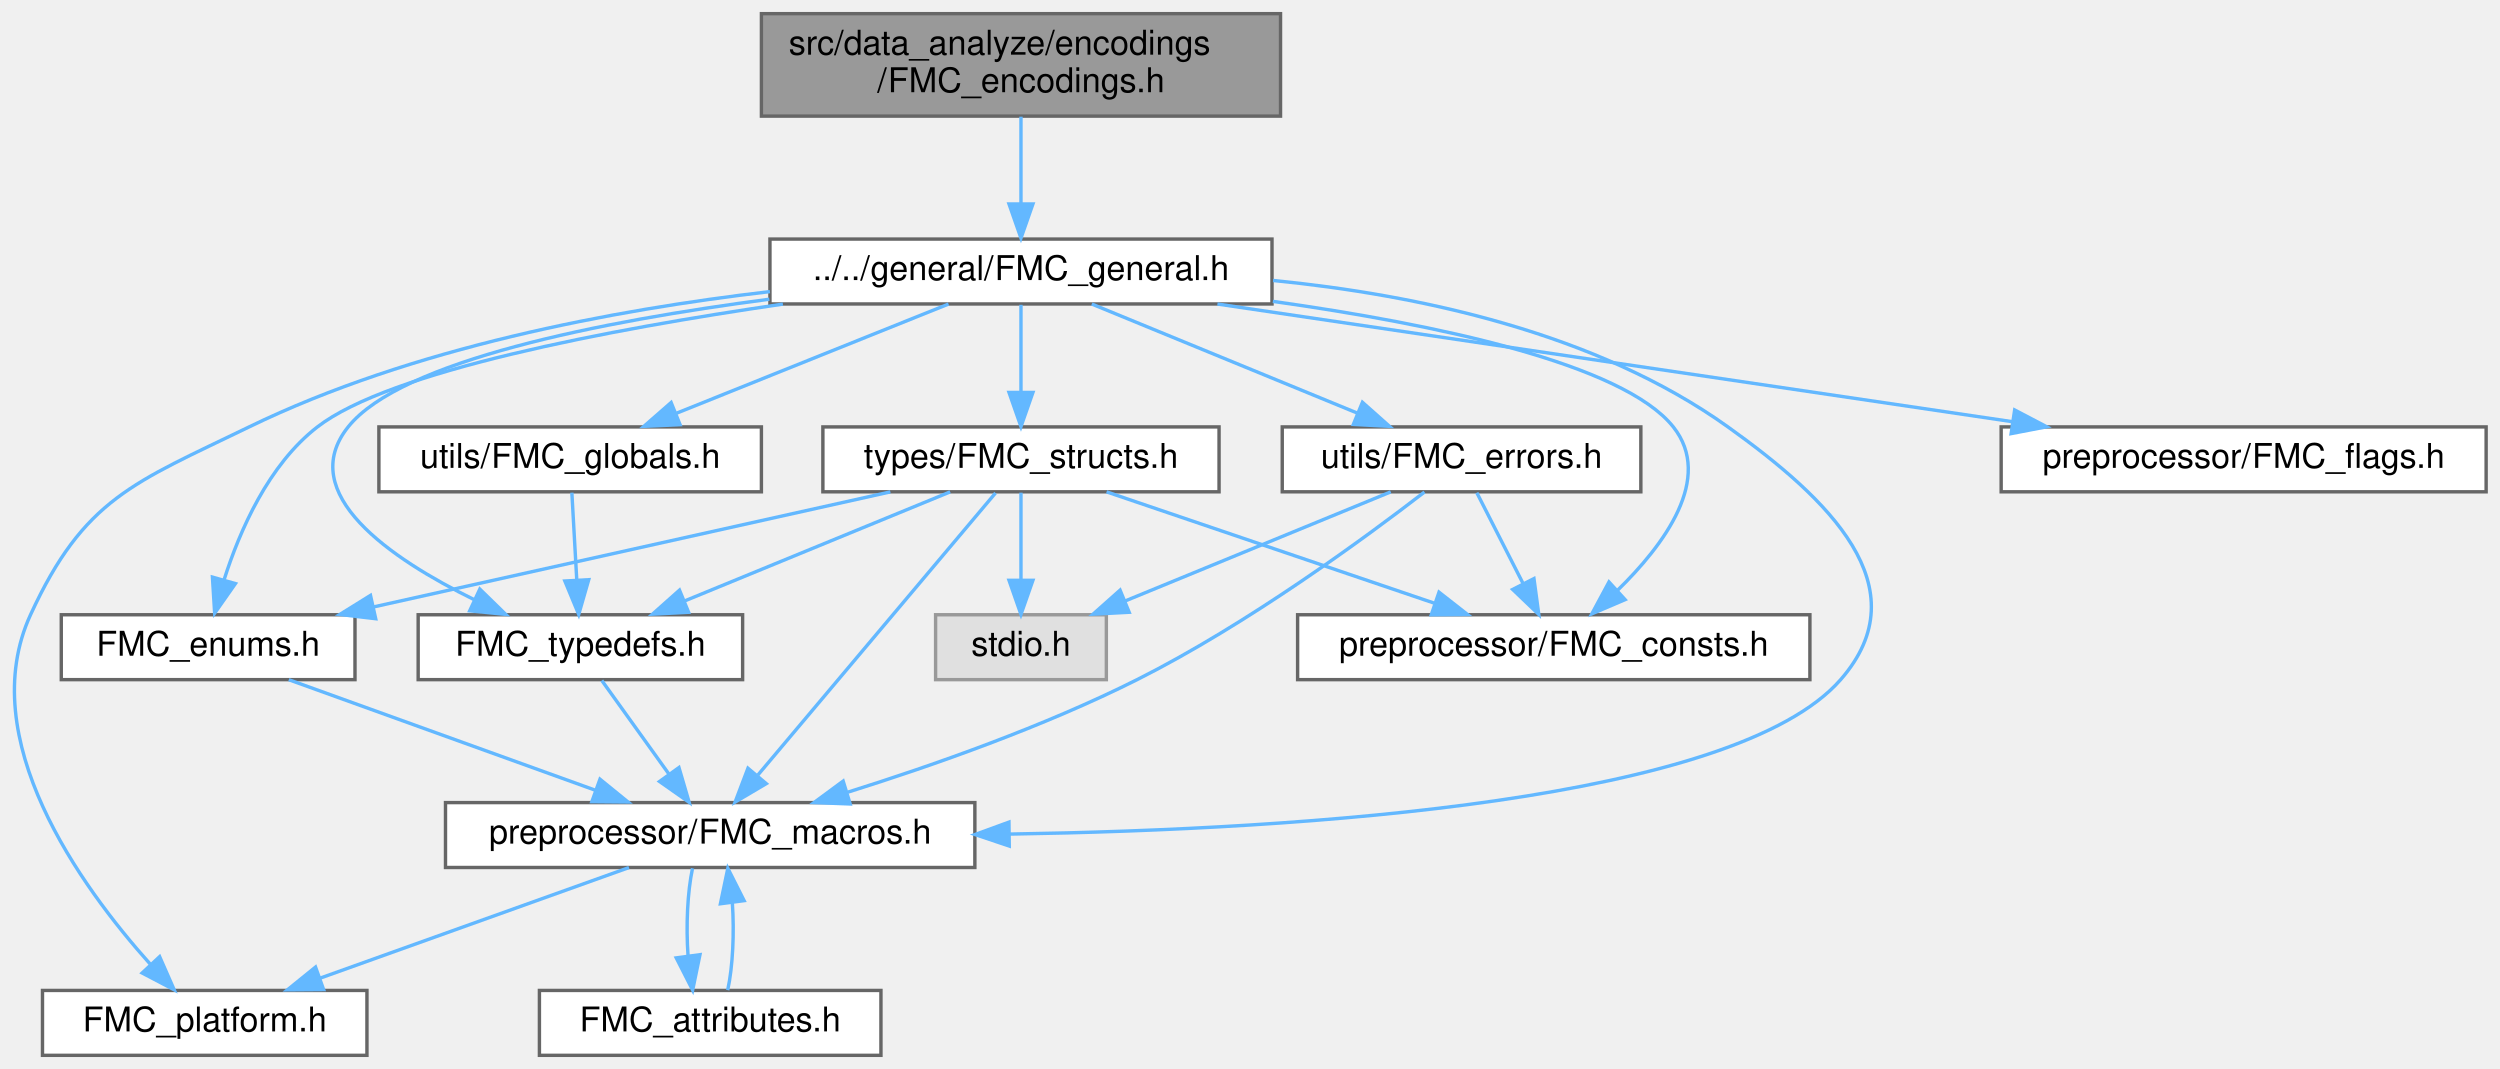
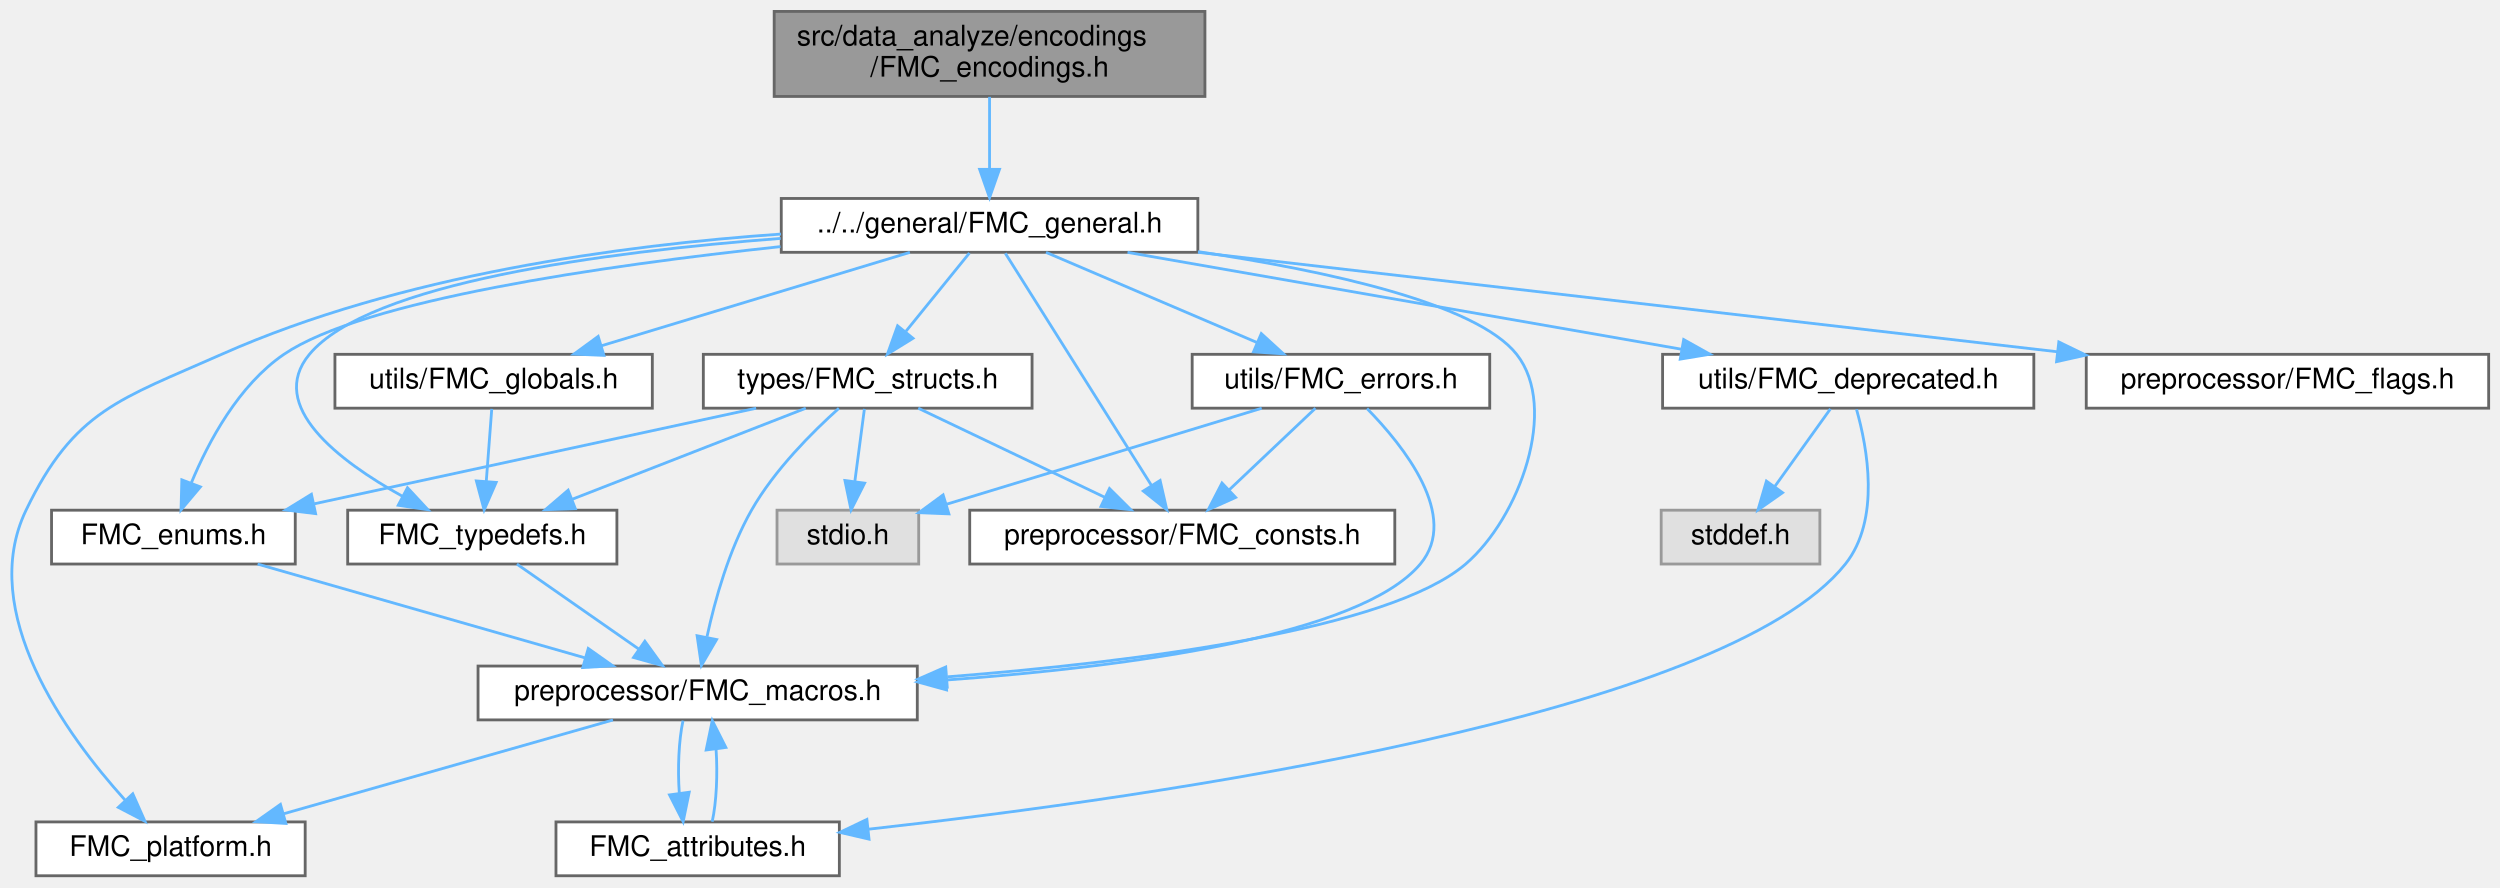
- <svg xmlns="http://www.w3.org/2000/svg" xmlns:xlink="http://www.w3.org/1999/xlink" width="732pt" height="313pt" viewBox="0.00 0.00 731.88 313.00">
+ <svg xmlns="http://www.w3.org/2000/svg" xmlns:xlink="http://www.w3.org/1999/xlink" width="882pt" height="313pt" viewBox="0.00 0.00 882.19 313.00">
  <g id="graph0" class="graph" transform="scale(1 1) rotate(0) translate(4 309)">
    <g id="node1" class="node">
      <g id="a_node1">
        <a xlink:title=" ">
-           <polygon fill="#999999" stroke="#666666" points="370.88,-305 218.88,-305 218.88,-275 370.88,-275 370.88,-305" />
-           <text text-anchor="start" x="226.88" y="-293" font-family="Helvetica,sans-Serif" font-size="10.00">src/data_analyze/encodings</text>
-           <text text-anchor="middle" x="294.88" y="-282" font-family="Helvetica,sans-Serif" font-size="10.00">/FMC_encodings.h</text>
+           <polygon fill="#999999" stroke="#666666" points="421.19,-305 269.19,-305 269.19,-275 421.19,-275 421.19,-305" />
+           <text text-anchor="start" x="277.19" y="-293" font-family="Helvetica,sans-Serif" font-size="10.00">src/data_analyze/encodings</text>
+           <text text-anchor="middle" x="345.19" y="-282" font-family="Helvetica,sans-Serif" font-size="10.00">/FMC_encodings.h</text>
        </a>
      </g>
    </g>
    <g id="node2" class="node">
      <g id="a_node2">
        <a xlink:href="../../d9/de1/FMC__general_8h.html" target="_top" xlink:title=" ">
-           <polygon fill="white" stroke="#666666" points="368.38,-239 221.38,-239 221.38,-220 368.38,-220 368.38,-239" />
-           <text text-anchor="middle" x="294.88" y="-227" font-family="Helvetica,sans-Serif" font-size="10.00">../../general/FMC_general.h</text>
+           <polygon fill="white" stroke="#666666" points="418.69,-239 271.69,-239 271.69,-220 418.69,-220 418.69,-239" />
+           <text text-anchor="middle" x="345.19" y="-227" font-family="Helvetica,sans-Serif" font-size="10.00">../../general/FMC_general.h</text>
        </a>
      </g>
    </g>
    <g id="edge1" class="edge">
-       <path fill="none" stroke="#63b8ff" d="M294.88,-274.84C294.88,-267.21 294.88,-257.7 294.88,-249.45" />
-       <polygon fill="#63b8ff" stroke="#63b8ff" points="298.38,-249.27 294.88,-239.27 291.38,-249.27 298.38,-249.27" />
+       <path fill="none" stroke="#63b8ff" d="M345.19,-274.84C345.19,-267.21 345.19,-257.7 345.19,-249.45" />
+       <polygon fill="#63b8ff" stroke="#63b8ff" points="348.69,-249.27 345.19,-239.27 341.69,-249.27 348.69,-249.27" />
    </g>
    <g id="node3" class="node">
      <g id="a_node3">
        <a xlink:href="../../d0/d28/FMC__macros_8h.html" target="_top" xlink:title=" ">
-           <polygon fill="white" stroke="#666666" points="281.38,-74 126.38,-74 126.38,-55 281.38,-55 281.38,-74" />
-           <text text-anchor="middle" x="203.88" y="-62" font-family="Helvetica,sans-Serif" font-size="10.00">preprocessor/FMC_macros.h</text>
+           <polygon fill="white" stroke="#666666" points="319.69,-74 164.69,-74 164.69,-55 319.69,-55 319.69,-74" />
+           <text text-anchor="middle" x="242.19" y="-62" font-family="Helvetica,sans-Serif" font-size="10.00">preprocessor/FMC_macros.h</text>
        </a>
      </g>
    </g>
    <g id="edge2" class="edge">
-       <path fill="none" stroke="#63b8ff" d="M368.69,-226.88C411.06,-222.68 463.32,-211.59 501.88,-184 531.17,-163.05 558.59,-137.11 534.88,-110 503.85,-74.52 378.76,-66.16 291.58,-64.78" />
-       <polygon fill="#63b8ff" stroke="#63b8ff" points="291.45,-61.28 281.41,-64.65 291.36,-68.28 291.45,-61.28" />
+       <path fill="none" stroke="#63b8ff" d="M418.76,-220.24C464.44,-213.43 517.05,-201.92 531.19,-184 546.17,-165.01 532.2,-126.3 513.19,-110 486.2,-86.87 398.73,-75.59 330.37,-70.2" />
+       <polygon fill="#63b8ff" stroke="#63b8ff" points="330.25,-66.68 320.01,-69.41 329.72,-73.66 330.25,-66.68" />
    </g>
    <g id="node4" class="node">
      <g id="a_node4">
        <a xlink:href="../../d7/dff/FMC__platform_8h.html" target="_top" xlink:title=" ">
-           <polygon fill="white" stroke="#666666" points="103.38,-19 8.38,-19 8.38,0 103.38,0 103.38,-19" />
-           <text text-anchor="middle" x="55.88" y="-7" font-family="Helvetica,sans-Serif" font-size="10.00">FMC_platform.h</text>
+           <polygon fill="white" stroke="#666666" points="103.69,-19 8.69,-19 8.69,0 103.69,0 103.69,-19" />
+           <text text-anchor="middle" x="56.19" y="-7" font-family="Helvetica,sans-Serif" font-size="10.00">FMC_platform.h</text>
        </a>
      </g>
    </g>
    <g id="edge6" class="edge">
-       <path fill="none" stroke="#63b8ff" d="M221.37,-223.62C175.63,-218.3 116.63,-207.19 68.88,-184 35.14,-167.61 20.53,-163.08 4.88,-129 -11.77,-92.74 19.44,-49.57 39.97,-26.66" />
-       <polygon fill="#63b8ff" stroke="#63b8ff" points="42.68,-28.89 46.94,-19.19 37.56,-24.11 42.68,-28.89" />
+       <path fill="none" stroke="#63b8ff" d="M271.58,-226.44C215.38,-222.53 137.16,-211.96 74.19,-184 38.35,-168.09 22.21,-164.33 5.19,-129 -12.13,-93.06 19.35,-49.76 40.09,-26.75" />
+       <polygon fill="#63b8ff" stroke="#63b8ff" points="42.85,-28.92 47.14,-19.24 37.75,-24.13 42.85,-28.92" />
    </g>
    <g id="node6" class="node">
      <g id="a_node6">
        <a xlink:href="../../da/dd3/FMC__consts_8h.html" target="_top" xlink:title=" ">
-           <polygon fill="white" stroke="#666666" points="525.88,-129 375.88,-129 375.88,-110 525.88,-110 525.88,-129" />
-           <text text-anchor="middle" x="450.88" y="-117" font-family="Helvetica,sans-Serif" font-size="10.00">preprocessor/FMC_consts.h</text>
+           <polygon fill="white" stroke="#666666" points="488.19,-129 338.19,-129 338.19,-110 488.19,-110 488.19,-129" />
+           <text text-anchor="middle" x="413.19" y="-117" font-family="Helvetica,sans-Serif" font-size="10.00">preprocessor/FMC_consts.h</text>
        </a>
      </g>
    </g>
    <g id="edge7" class="edge">
-       <path fill="none" stroke="#63b8ff" d="M368.63,-220.76C415.92,-214.1 471.14,-202.57 485.88,-184 497.77,-169.03 483.23,-149.47 469.44,-136.04" />
-       <polygon fill="#63b8ff" stroke="#63b8ff" points="471.77,-133.43 462.03,-129.27 467.05,-138.6 471.77,-133.43" />
+       <path fill="none" stroke="#63b8ff" d="M350.75,-219.66C362.02,-201.77 387.69,-161 402.36,-137.69" />
+       <polygon fill="#63b8ff" stroke="#63b8ff" points="405.37,-139.49 407.74,-129.16 399.45,-135.76 405.37,-139.49" />
    </g>
    <g id="node7" class="node">
      <g id="a_node7">
        <a xlink:href="../../d5/de5/FMC__structs_8h.html" target="_top" xlink:title=" ">
-           <polygon fill="white" stroke="#666666" points="352.88,-184 236.88,-184 236.88,-165 352.88,-165 352.88,-184" />
-           <text text-anchor="middle" x="294.88" y="-172" font-family="Helvetica,sans-Serif" font-size="10.00">types/FMC_structs.h</text>
+           <polygon fill="white" stroke="#666666" points="360.19,-184 244.19,-184 244.19,-165 360.19,-165 360.19,-184" />
+           <text text-anchor="middle" x="302.19" y="-172" font-family="Helvetica,sans-Serif" font-size="10.00">types/FMC_structs.h</text>
        </a>
      </g>
    </g>
    <g id="edge8" class="edge">
-       <path fill="none" stroke="#63b8ff" d="M294.88,-219.75C294.88,-212.8 294.88,-202.85 294.88,-194.13" />
-       <polygon fill="#63b8ff" stroke="#63b8ff" points="298.38,-194.09 294.88,-184.09 291.38,-194.09 298.38,-194.09" />
+       <path fill="none" stroke="#63b8ff" d="M338.09,-219.75C332.01,-212.26 323.1,-201.28 315.68,-192.13" />
+       <polygon fill="#63b8ff" stroke="#63b8ff" points="318.17,-189.65 309.16,-184.09 312.74,-194.06 318.17,-189.65" />
    </g>
    <g id="node9" class="node">
      <g id="a_node9">
        <a xlink:href="../../d6/d25/FMC__enums_8h.html" target="_top" xlink:title=" ">
-           <polygon fill="white" stroke="#666666" points="99.88,-129 13.88,-129 13.88,-110 99.88,-110 99.88,-129" />
-           <text text-anchor="middle" x="56.88" y="-117" font-family="Helvetica,sans-Serif" font-size="10.00">FMC_enums.h</text>
+           <polygon fill="white" stroke="#666666" points="100.19,-129 14.19,-129 14.19,-110 100.19,-110 100.19,-129" />
+           <text text-anchor="middle" x="57.19" y="-117" font-family="Helvetica,sans-Serif" font-size="10.00">FMC_enums.h</text>
        </a>
      </g>
    </g>
    <g id="edge18" class="edge">
-       <path fill="none" stroke="#63b8ff" d="M225.17,-219.96C174.04,-212.52 110.01,-200.34 88.88,-184 74.56,-172.93 66.15,-153.71 61.57,-139.3" />
-       <polygon fill="#63b8ff" stroke="#63b8ff" points="64.87,-138.12 58.79,-129.45 58.14,-140.02 64.87,-138.12" />
+       <path fill="none" stroke="#63b8ff" d="M271.41,-222.01C208.56,-215.28 124.13,-203.05 96.19,-184 80.19,-173.09 69.57,-153.23 63.5,-138.62" />
+       <polygon fill="#63b8ff" stroke="#63b8ff" points="66.71,-137.21 59.88,-129.11 60.17,-139.7 66.71,-137.21" />
    </g>
    <g id="node10" class="node">
      <g id="a_node10">
        <a xlink:href="../../df/df8/FMC__typedefs_8h.html" target="_top" xlink:title=" ">
-           <polygon fill="white" stroke="#666666" points="213.38,-129 118.38,-129 118.38,-110 213.38,-110 213.38,-129" />
-           <text text-anchor="middle" x="165.88" y="-117" font-family="Helvetica,sans-Serif" font-size="10.00">FMC_typedefs.h</text>
+           <polygon fill="white" stroke="#666666" points="213.69,-129 118.69,-129 118.69,-110 213.69,-110 213.69,-129" />
+           <text text-anchor="middle" x="166.19" y="-117" font-family="Helvetica,sans-Serif" font-size="10.00">FMC_typedefs.h</text>
        </a>
      </g>
    </g>
    <g id="edge17" class="edge">
-       <path fill="none" stroke="#63b8ff" d="M221.2,-221.39C171.92,-214.93 113.37,-203.38 97.88,-184 82.32,-164.53 110.22,-145.47 134.84,-133.39" />
-       <polygon fill="#63b8ff" stroke="#63b8ff" points="136.43,-136.51 144.02,-129.11 133.47,-130.16 136.43,-136.51" />
+       <path fill="none" stroke="#63b8ff" d="M271.49,-224.91C208.93,-220.13 126.09,-209.13 105.19,-184 90.07,-165.82 115.49,-146.42 137.98,-133.92" />
+       <polygon fill="#63b8ff" stroke="#63b8ff" points="139.79,-136.93 147,-129.17 136.52,-130.74 139.79,-136.93" />
    </g>
    <g id="node11" class="node">
      <g id="a_node11">
        <a xlink:href="../../d2/d5e/FMC__flags_8h.html" target="_top" xlink:title=" ">
-           <polygon fill="white" stroke="#666666" points="723.88,-184 581.88,-184 581.88,-165 723.88,-165 723.88,-184" />
-           <text text-anchor="middle" x="652.88" y="-172" font-family="Helvetica,sans-Serif" font-size="10.00">preprocessor/FMC_flags.h</text>
+           <polygon fill="white" stroke="#666666" points="874.19,-184 732.19,-184 732.19,-165 874.19,-165 874.19,-184" />
+           <text text-anchor="middle" x="803.19" y="-172" font-family="Helvetica,sans-Serif" font-size="10.00">preprocessor/FMC_flags.h</text>
        </a>
      </g>
    </g>
    <g id="edge16" class="edge">
-       <path fill="none" stroke="#63b8ff" d="M352.4,-219.98C415.85,-210.59 517.86,-195.49 585.13,-185.53" />
-       <polygon fill="#63b8ff" stroke="#63b8ff" points="585.83,-188.96 595.21,-184.04 584.8,-182.04 585.83,-188.96" />
+       <path fill="none" stroke="#63b8ff" d="M418.77,-219.98C501.72,-210.39 636.16,-194.83 722.08,-184.89" />
+       <polygon fill="#63b8ff" stroke="#63b8ff" points="722.51,-188.36 732.05,-183.73 721.71,-181.41 722.51,-188.36" />
    </g>
    <g id="node12" class="node">
      <g id="a_node12">
        <a xlink:href="../../dd/ddf/FMC__errors_8h.html" target="_top" xlink:title=" ">
-           <polygon fill="white" stroke="#666666" points="476.38,-184 371.38,-184 371.38,-165 476.38,-165 476.38,-184" />
-           <text text-anchor="middle" x="423.88" y="-172" font-family="Helvetica,sans-Serif" font-size="10.00">utils/FMC_errors.h</text>
+           <polygon fill="white" stroke="#666666" points="521.69,-184 416.69,-184 416.69,-165 521.69,-165 521.69,-184" />
+           <text text-anchor="middle" x="469.19" y="-172" font-family="Helvetica,sans-Serif" font-size="10.00">utils/FMC_errors.h</text>
        </a>
      </g>
    </g>
    <g id="edge19" class="edge">
-       <path fill="none" stroke="#63b8ff" d="M315.61,-219.98C336.64,-211.34 369.43,-197.87 393.42,-188.02" />
-       <polygon fill="#63b8ff" stroke="#63b8ff" points="394.86,-191.21 402.78,-184.17 392.2,-184.73 394.86,-191.21" />
+       <path fill="none" stroke="#63b8ff" d="M365.11,-219.98C385.24,-211.38 416.57,-197.99 439.6,-188.15" />
+       <polygon fill="#63b8ff" stroke="#63b8ff" points="441.08,-191.32 448.9,-184.17 438.33,-184.88 441.08,-191.32" />
    </g>
    <g id="node13" class="node">
      <g id="a_node13">
        <a xlink:href="../../de/d86/FMC__globals_8h.html" target="_top" xlink:title=" ">
-           <polygon fill="white" stroke="#666666" points="218.88,-184 106.88,-184 106.88,-165 218.88,-165 218.88,-184" />
-           <text text-anchor="middle" x="162.88" y="-172" font-family="Helvetica,sans-Serif" font-size="10.00">utils/FMC_globals.h</text>
+           <polygon fill="white" stroke="#666666" points="226.19,-184 114.19,-184 114.19,-165 226.19,-165 226.19,-184" />
+           <text text-anchor="middle" x="170.19" y="-172" font-family="Helvetica,sans-Serif" font-size="10.00">utils/FMC_globals.h</text>
        </a>
      </g>
    </g>
    <g id="edge23" class="edge">
-       <path fill="none" stroke="#63b8ff" d="M273.67,-219.98C252.15,-211.34 218.6,-197.87 194.05,-188.02" />
-       <polygon fill="#63b8ff" stroke="#63b8ff" points="195.06,-184.65 184.47,-184.17 192.45,-191.14 195.06,-184.65" />
+       <path fill="none" stroke="#63b8ff" d="M317.07,-219.98C287.56,-211.05 241,-196.94 208.22,-187.02" />
+       <polygon fill="#63b8ff" stroke="#63b8ff" points="209.11,-183.63 198.53,-184.08 207.08,-190.33 209.11,-183.63" />
+     </g>
+     <g id="node14" class="node">
+       <g id="a_node14">
+         <a xlink:href="../../d4/d06/FMC__deprecated_8h.html" target="_top" xlink:title=" ">
+           <polygon fill="white" stroke="#666666" points="713.69,-184 582.69,-184 582.69,-165 713.69,-165 713.69,-184" />
+           <text text-anchor="middle" x="648.19" y="-172" font-family="Helvetica,sans-Serif" font-size="10.00">utils/FMC_deprecated.h</text>
+         </a>
+       </g>
+     </g>
+     <g id="edge25" class="edge">
+       <path fill="none" stroke="#63b8ff" d="M393.87,-219.98C447.13,-210.67 532.49,-195.74 589.44,-185.78" />
+       <polygon fill="#63b8ff" stroke="#63b8ff" points="590.13,-189.21 599.38,-184.04 588.92,-182.31 590.13,-189.21" />
    </g>
    <g id="edge3" class="edge">
-       <path fill="none" stroke="#63b8ff" d="M180.1,-54.98C155.65,-46.23 117.34,-32.51 89.73,-22.62" />
-       <polygon fill="#63b8ff" stroke="#63b8ff" points="90.69,-19.25 80.09,-19.17 88.33,-25.84 90.69,-19.25" />
+       <path fill="none" stroke="#63b8ff" d="M212.3,-54.98C180.81,-46.01 131.02,-31.82 96.16,-21.89" />
+       <polygon fill="#63b8ff" stroke="#63b8ff" points="96.88,-18.46 86.31,-19.08 94.96,-25.19 96.88,-18.46" />
    </g>
    <g id="node5" class="node">
      <g id="a_node5">
        <a xlink:href="../../d1/d2e/FMC__attributes_8h.html" target="_top" xlink:title=" ">
-           <polygon fill="white" stroke="#666666" points="253.88,-19 153.88,-19 153.88,0 253.88,0 253.88,-19" />
-           <text text-anchor="middle" x="203.88" y="-7" font-family="Helvetica,sans-Serif" font-size="10.00">FMC_attributes.h</text>
+           <polygon fill="white" stroke="#666666" points="292.19,-19 192.19,-19 192.19,0 292.19,0 292.19,-19" />
+           <text text-anchor="middle" x="242.19" y="-7" font-family="Helvetica,sans-Serif" font-size="10.00">FMC_attributes.h</text>
        </a>
      </g>
    </g>
    <g id="edge4" class="edge">
-       <path fill="none" stroke="#63b8ff" d="M198.71,-54.75C197.22,-47.8 196.78,-37.85 197.4,-29.13" />
-       <polygon fill="#63b8ff" stroke="#63b8ff" points="200.89,-29.47 198.75,-19.09 193.95,-28.53 200.89,-29.47" />
+       <path fill="none" stroke="#63b8ff" d="M237.02,-54.75C235.53,-47.8 235.09,-37.85 235.71,-29.13" />
+       <polygon fill="#63b8ff" stroke="#63b8ff" points="239.2,-29.47 237.06,-19.09 232.26,-28.53 239.2,-29.47" />
    </g>
    <g id="edge5" class="edge">
-       <path fill="none" stroke="#63b8ff" d="M209.01,-19.09C210.52,-25.99 210.97,-35.93 210.37,-44.66" />
-       <polygon fill="#63b8ff" stroke="#63b8ff" points="206.88,-44.38 209.05,-54.75 213.82,-45.29 206.88,-44.38" />
+       <path fill="none" stroke="#63b8ff" d="M247.32,-19.09C248.83,-25.99 249.28,-35.93 248.68,-44.66" />
+       <polygon fill="#63b8ff" stroke="#63b8ff" points="245.19,-44.38 247.35,-54.75 252.13,-45.29 245.19,-44.38" />
    </g>
    <g id="edge11" class="edge">
-       <path fill="none" stroke="#63b8ff" d="M287.43,-164.66C272.23,-146.61 237.4,-105.28 217.85,-82.08" />
-       <polygon fill="#63b8ff" stroke="#63b8ff" points="220.3,-79.55 211.18,-74.16 214.94,-84.06 220.3,-79.55" />
+       <path fill="none" stroke="#63b8ff" d="M292.02,-164.95C282.75,-156.65 269.3,-143.24 261.19,-129 253.26,-115.08 248.34,-97.52 245.49,-84.4" />
+       <polygon fill="#63b8ff" stroke="#63b8ff" points="248.86,-83.35 243.51,-74.21 241.99,-84.69 248.86,-83.35" />
    </g>
    <g id="edge10" class="edge">
-       <path fill="none" stroke="#63b8ff" d="M319.94,-164.98C345.91,-156.16 386.69,-142.31 415.84,-132.41" />
-       <polygon fill="#63b8ff" stroke="#63b8ff" points="417.28,-135.61 425.62,-129.08 415.02,-128.99 417.28,-135.61" />
+       <path fill="none" stroke="#63b8ff" d="M320.02,-164.98C337.8,-156.5 365.33,-143.35 385.87,-133.54" />
+       <polygon fill="#63b8ff" stroke="#63b8ff" points="387.51,-136.64 395.03,-129.17 384.5,-130.32 387.51,-136.64" />
    </g>
    <g id="node8" class="node">
      <g id="a_node8">
        <a xlink:title=" ">
-           <polygon fill="#e0e0e0" stroke="#999999" points="319.88,-129 269.88,-129 269.88,-110 319.88,-110 319.88,-129" />
-           <text text-anchor="middle" x="294.88" y="-117" font-family="Helvetica,sans-Serif" font-size="10.00">stdio.h</text>
+           <polygon fill="#e0e0e0" stroke="#999999" points="320.19,-129 270.19,-129 270.19,-110 320.19,-110 320.19,-129" />
+           <text text-anchor="middle" x="295.19" y="-117" font-family="Helvetica,sans-Serif" font-size="10.00">stdio.h</text>
        </a>
      </g>
    </g>
    <g id="edge9" class="edge">
-       <path fill="none" stroke="#63b8ff" d="M294.88,-164.75C294.88,-157.8 294.88,-147.85 294.88,-139.13" />
-       <polygon fill="#63b8ff" stroke="#63b8ff" points="298.38,-139.09 294.88,-129.09 291.38,-139.09 298.38,-139.09" />
+       <path fill="none" stroke="#63b8ff" d="M301.03,-164.75C300.11,-157.8 298.8,-147.85 297.65,-139.13" />
+       <polygon fill="#63b8ff" stroke="#63b8ff" points="301.1,-138.54 296.32,-129.09 294.16,-139.46 301.1,-138.54" />
    </g>
    <g id="edge12" class="edge">
-       <path fill="none" stroke="#63b8ff" d="M256.64,-164.98C215.47,-155.82 149.89,-141.21 105.18,-131.26" />
-       <polygon fill="#63b8ff" stroke="#63b8ff" points="105.94,-127.84 95.42,-129.08 104.42,-134.67 105.94,-127.84" />
+       <path fill="none" stroke="#63b8ff" d="M262.82,-164.98C220.45,-155.82 152.93,-141.21 106.91,-131.26" />
+       <polygon fill="#63b8ff" stroke="#63b8ff" points="107.37,-127.78 96.86,-129.08 105.89,-134.62 107.37,-127.78" />
    </g>
    <g id="edge14" class="edge">
-       <path fill="none" stroke="#63b8ff" d="M274.15,-164.98C253.12,-156.34 220.33,-142.87 196.34,-133.02" />
-       <polygon fill="#63b8ff" stroke="#63b8ff" points="197.56,-129.73 186.98,-129.17 194.9,-136.21 197.56,-129.73" />
+       <path fill="none" stroke="#63b8ff" d="M280.34,-164.98C258.06,-156.3 223.29,-142.75 197.97,-132.88" />
+       <polygon fill="#63b8ff" stroke="#63b8ff" points="199.02,-129.54 188.44,-129.17 196.48,-136.06 199.02,-129.54" />
    </g>
    <g id="edge13" class="edge">
-       <path fill="none" stroke="#63b8ff" d="M80.5,-109.98C104.78,-101.23 142.83,-87.51 170.25,-77.62" />
-       <polygon fill="#63b8ff" stroke="#63b8ff" points="171.61,-80.85 179.83,-74.17 169.24,-74.27 171.61,-80.85" />
+       <path fill="none" stroke="#63b8ff" d="M86.91,-109.98C118.24,-101.01 167.76,-86.82 202.43,-76.89" />
+       <polygon fill="#63b8ff" stroke="#63b8ff" points="203.58,-80.2 212.23,-74.08 201.65,-73.47 203.58,-80.2" />
    </g>
    <g id="edge15" class="edge">
-       <path fill="none" stroke="#63b8ff" d="M172.15,-109.75C177.47,-102.34 185.24,-91.5 191.76,-82.41" />
-       <polygon fill="#63b8ff" stroke="#63b8ff" points="194.74,-84.26 197.72,-74.09 189.05,-80.18 194.74,-84.26" />
+       <path fill="none" stroke="#63b8ff" d="M178.4,-109.98C189.96,-101.92 207.56,-89.65 221.35,-80.03" />
+       <polygon fill="#63b8ff" stroke="#63b8ff" points="223.55,-82.76 229.76,-74.17 219.55,-77.02 223.55,-82.76" />
    </g>
    <g id="edge22" class="edge">
-       <path fill="none" stroke="#63b8ff" d="M413.02,-164.93C395.93,-151.74 361.32,-126.3 328.88,-110 301.65,-96.32 269.19,-84.9 244.17,-77.05" />
-       <polygon fill="#63b8ff" stroke="#63b8ff" points="244.87,-73.6 234.29,-74.01 242.82,-80.3 244.87,-73.6" />
+       <path fill="none" stroke="#63b8ff" d="M478.39,-164.86C491.19,-151.8 511.3,-126.79 497.19,-110 475.95,-84.73 395.13,-73.81 330.09,-69.09" />
+       <polygon fill="#63b8ff" stroke="#63b8ff" points="330.02,-65.58 319.8,-68.39 329.54,-72.56 330.02,-65.58" />
    </g>
    <g id="edge21" class="edge">
-       <path fill="none" stroke="#63b8ff" d="M428.34,-164.75C431.99,-157.57 437.29,-147.18 441.83,-138.27" />
-       <polygon fill="#63b8ff" stroke="#63b8ff" points="445.08,-139.59 446.5,-129.09 438.85,-136.41 445.08,-139.59" />
+       <path fill="none" stroke="#63b8ff" d="M460.19,-164.98C451.99,-157.23 439.68,-145.58 429.72,-136.14" />
+       <polygon fill="#63b8ff" stroke="#63b8ff" points="432.02,-133.5 422.35,-129.17 427.21,-138.59 432.02,-133.5" />
    </g>
    <g id="edge20" class="edge">
-       <path fill="none" stroke="#63b8ff" d="M403.15,-164.98C382.12,-156.34 349.33,-142.87 325.34,-133.02" />
-       <polygon fill="#63b8ff" stroke="#63b8ff" points="326.56,-129.73 315.98,-129.17 323.9,-136.21 326.56,-129.73" />
+       <path fill="none" stroke="#63b8ff" d="M441.23,-164.98C410.94,-155.76 362.55,-141.02 329.86,-131.06" />
+       <polygon fill="#63b8ff" stroke="#63b8ff" points="330.84,-127.7 320.25,-128.13 328.8,-134.4 330.84,-127.7" />
    </g>
    <g id="edge24" class="edge">
-       <path fill="none" stroke="#63b8ff" d="M163.38,-164.75C163.77,-157.8 164.33,-147.85 164.82,-139.13" />
-       <polygon fill="#63b8ff" stroke="#63b8ff" points="168.32,-139.27 165.39,-129.09 161.33,-138.88 168.32,-139.27" />
+       <path fill="none" stroke="#63b8ff" d="M169.53,-164.75C169,-157.8 168.25,-147.85 167.59,-139.13" />
+       <polygon fill="#63b8ff" stroke="#63b8ff" points="171.08,-138.8 166.84,-129.09 164.1,-139.32 171.08,-138.8" />
+     </g>
+     <g id="edge26" class="edge">
+       <path fill="none" stroke="#63b8ff" d="M651.12,-164.58C654.92,-151.17 659.69,-125.69 647.19,-110 604.6,-56.56 404.61,-27.83 302.51,-16.43" />
+       <polygon fill="#63b8ff" stroke="#63b8ff" points="302.66,-12.92 292.34,-15.31 301.9,-19.88 302.66,-12.92" />
+     </g>
+     <g id="node15" class="node">
+       <g id="a_node15">
+         <a xlink:title=" ">
+           <polygon fill="#e0e0e0" stroke="#999999" points="638.19,-129 582.19,-129 582.19,-110 638.19,-110 638.19,-129" />
+           <text text-anchor="middle" x="610.19" y="-117" font-family="Helvetica,sans-Serif" font-size="10.00">stddef.h</text>
+         </a>
+       </g>
+     </g>
+     <g id="edge27" class="edge">
+       <path fill="none" stroke="#63b8ff" d="M641.91,-164.75C636.6,-157.34 628.83,-146.5 622.31,-137.41" />
+       <polygon fill="#63b8ff" stroke="#63b8ff" points="625.02,-135.18 616.35,-129.09 619.33,-139.26 625.02,-135.18" />
    </g>
  </g>
</svg>
